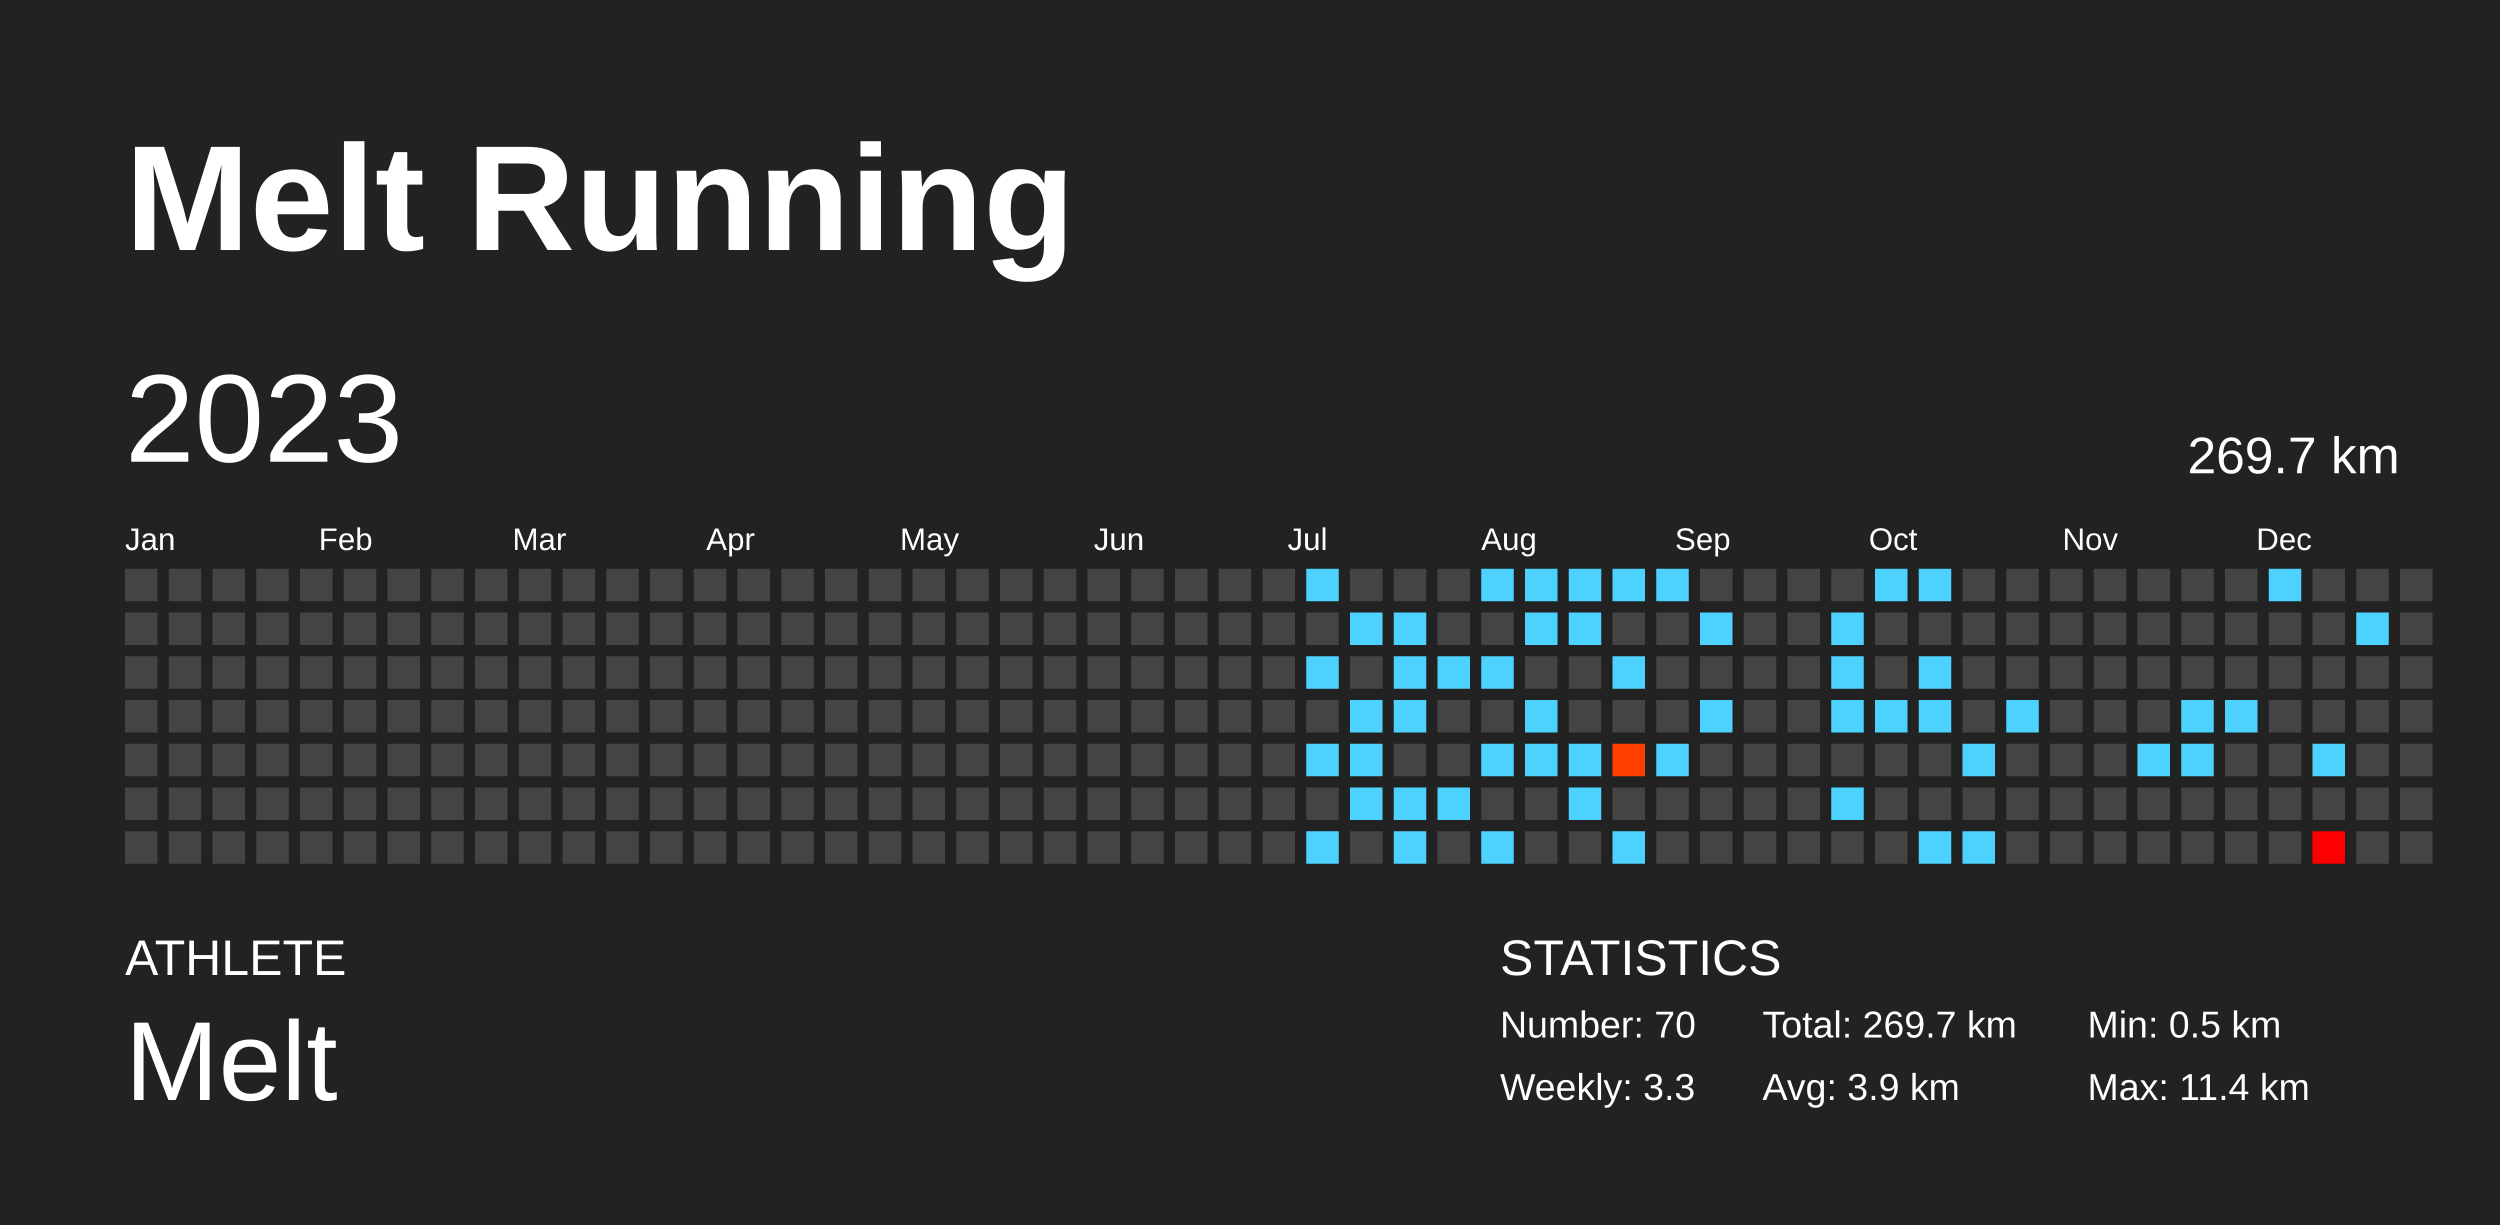
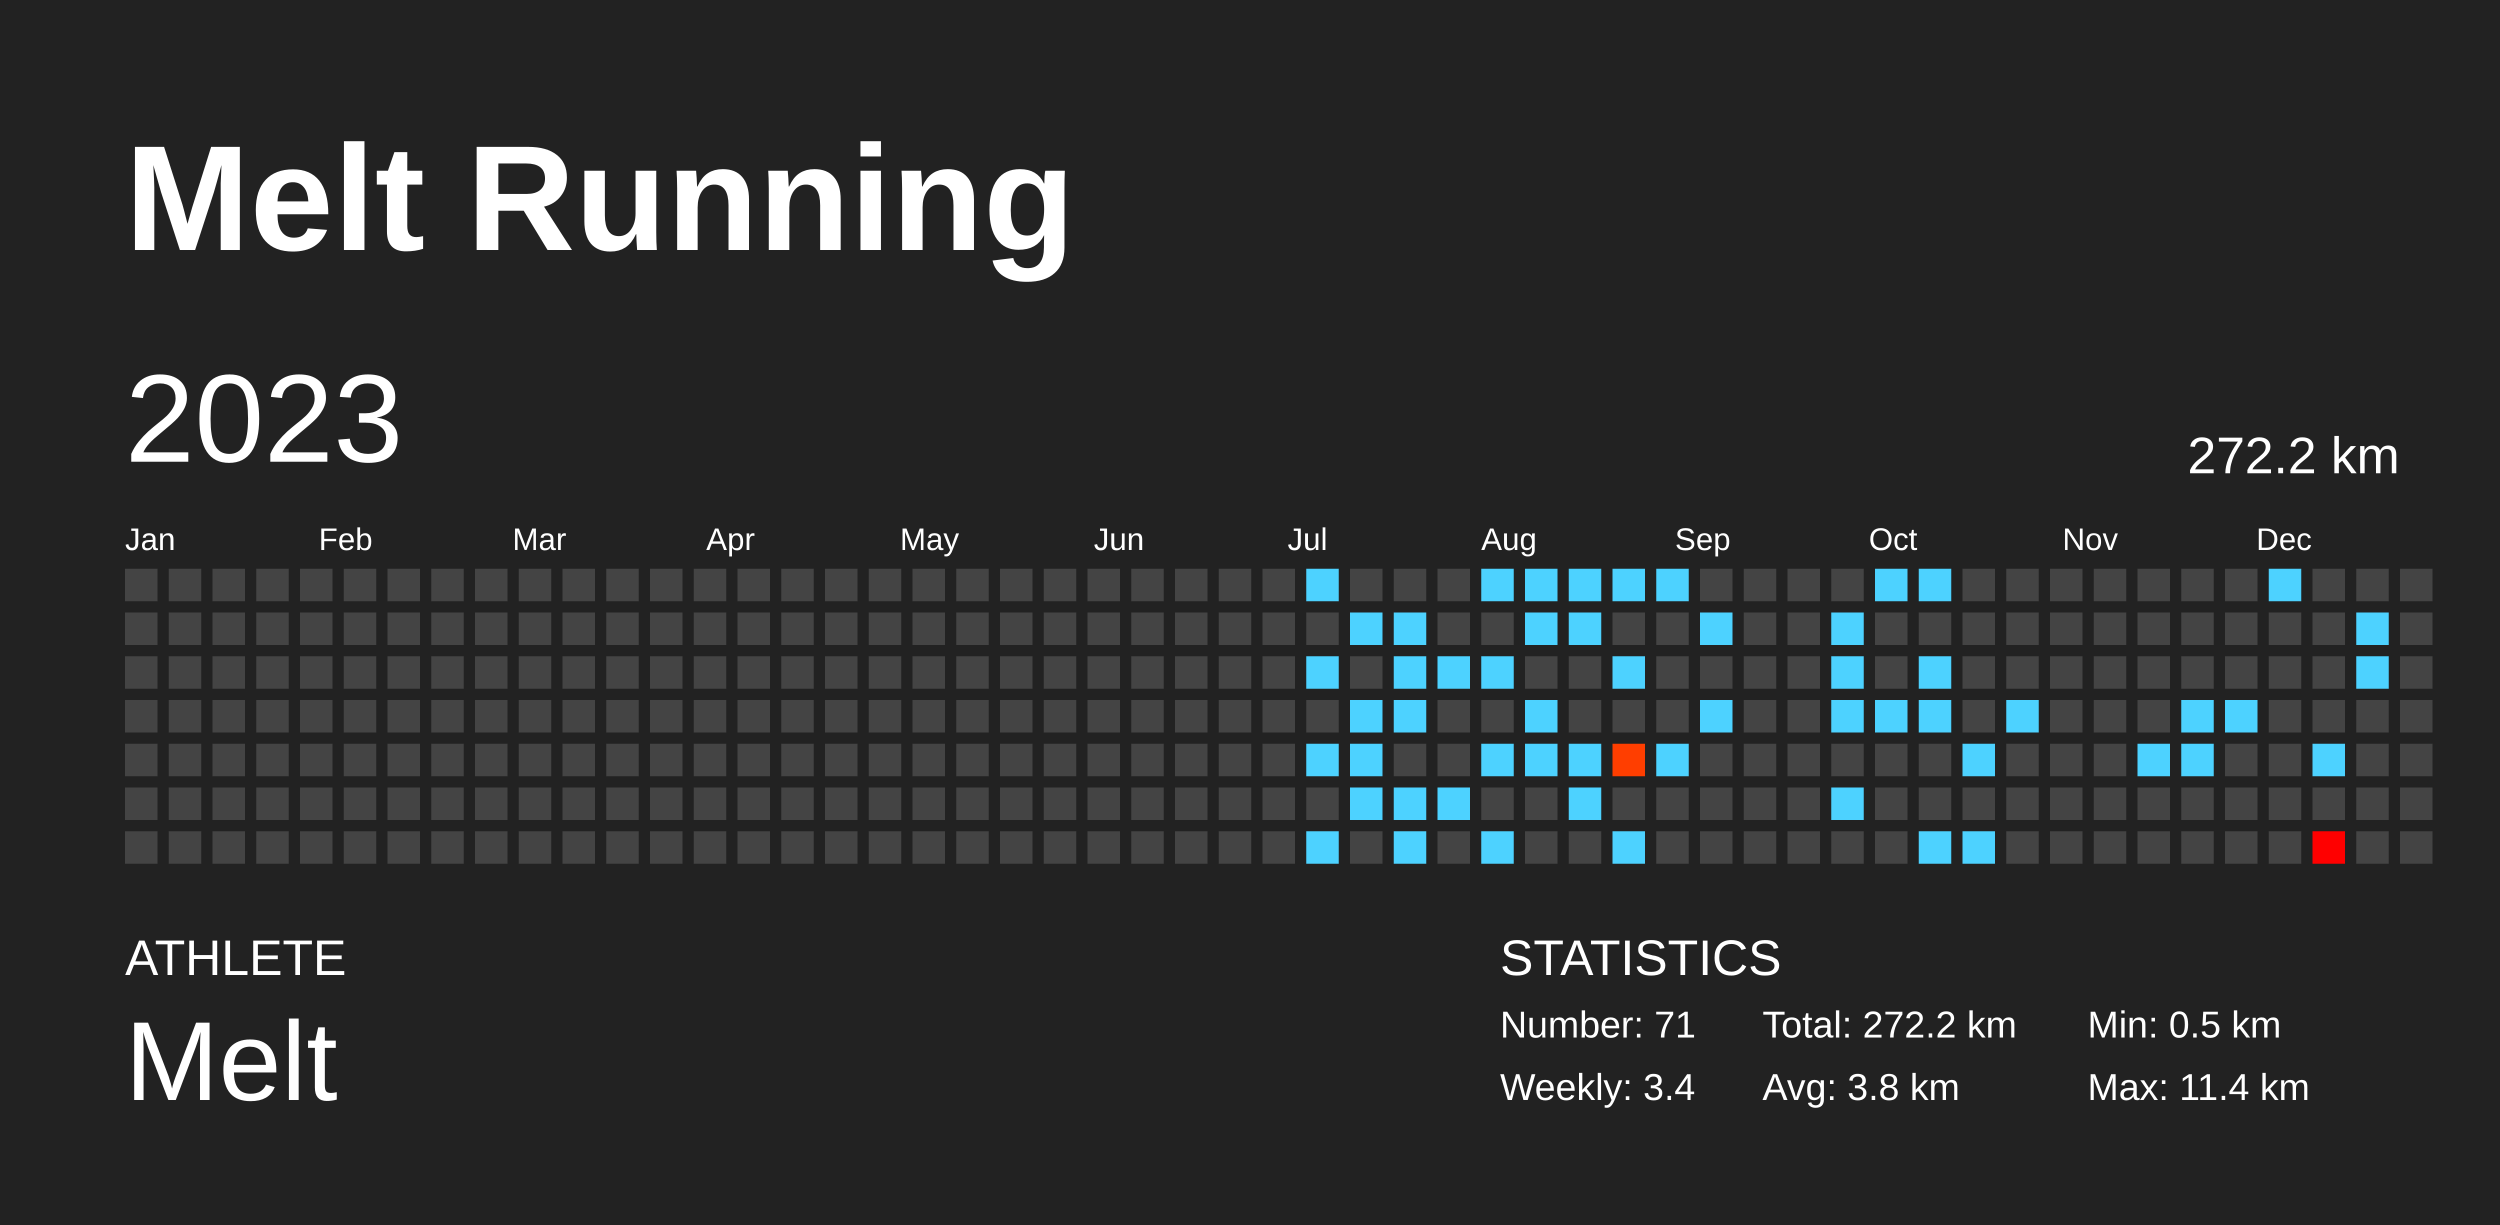
<svg xmlns="http://www.w3.org/2000/svg" baseProfile="full" height="98mm" version="1.1" viewBox="0,0,200,98" width="200mm">
  <defs />
  <rect fill="#222222" height="98" width="200" x="0" y="0" />
  <text fill="#FFFFFF" style="font-size:12px; font-family:Arial; font-weight:bold;" x="10" y="20">Melt Running</text>
  <text fill="#FFFFFF" style="font-size:4px; font-family:Arial" x="10" y="78">ATHLETE</text>
  <text fill="#FFFFFF" style="font-size:9px; font-family:Arial" x="10" y="88">Melt</text>
  <text fill="#FFFFFF" style="font-size:4px; font-family:Arial" x="120" y="78">STATISTICS</text>
-   <text fill="#FFFFFF" style="font-size:3px; font-family:Arial" x="120" y="83">Number: 70</text>
-   <text fill="#FFFFFF" style="font-size:3px; font-family:Arial" x="120" y="88">Weekly: 3.3</text>
-   <text fill="#FFFFFF" style="font-size:3px; font-family:Arial" x="141" y="83">Total: 269.7 km</text>
-   <text fill="#FFFFFF" style="font-size:3px; font-family:Arial" x="141" y="88">Avg: 3.9 km</text>
+   <text fill="#FFFFFF" style="font-size:3px; font-family:Arial" x="120" y="83">Number: 71</text>
+   <text fill="#FFFFFF" style="font-size:3px; font-family:Arial" x="120" y="88">Weekly: 3.4</text>
+   <text fill="#FFFFFF" style="font-size:3px; font-family:Arial" x="141" y="83">Total: 272.2 km</text>
+   <text fill="#FFFFFF" style="font-size:3px; font-family:Arial" x="141" y="88">Avg: 3.8 km</text>
  <text fill="#FFFFFF" style="font-size:3px; font-family:Arial" x="167" y="83">Min: 0.5 km</text>
  <text fill="#FFFFFF" style="font-size:3px; font-family:Arial" x="167" y="88">Max: 11.4 km</text>
  <text dominant-baseline="hanging" fill="#FFFFFF" style="font-size:10.0px; font-family:Arial;" x="10" y="30">2023</text>
-   <text dominant-baseline="hanging" fill="#FFFFFF" style="font-size:4.125px; font-family:Arial;" x="175" y="35">269.7 km</text>
+   <text dominant-baseline="hanging" fill="#FFFFFF" style="font-size:4.125px; font-family:Arial;" x="175" y="35">272.2 km</text>
  <text fill="#FFFFFF" style="font-size:2.5px; font-family:Arial" x="10.0" y="44">Jan</text>
  <text fill="#FFFFFF" style="font-size:2.5px; font-family:Arial" x="25.5" y="44">Feb</text>
  <text fill="#FFFFFF" style="font-size:2.5px; font-family:Arial" x="41.0" y="44">Mar</text>
  <text fill="#FFFFFF" style="font-size:2.5px; font-family:Arial" x="56.5" y="44">Apr</text>
  <text fill="#FFFFFF" style="font-size:2.5px; font-family:Arial" x="72.0" y="44">May</text>
  <text fill="#FFFFFF" style="font-size:2.5px; font-family:Arial" x="87.5" y="44">Jun</text>
  <text fill="#FFFFFF" style="font-size:2.5px; font-family:Arial" x="103.0" y="44">Jul</text>
  <text fill="#FFFFFF" style="font-size:2.5px; font-family:Arial" x="118.5" y="44">Aug</text>
  <text fill="#FFFFFF" style="font-size:2.5px; font-family:Arial" x="134.0" y="44">Sep</text>
  <text fill="#FFFFFF" style="font-size:2.5px; font-family:Arial" x="149.5" y="44">Oct</text>
  <text fill="#FFFFFF" style="font-size:2.5px; font-family:Arial" x="165.0" y="44">Nov</text>
  <text fill="#FFFFFF" style="font-size:2.5px; font-family:Arial" x="180.5" y="44">Dec</text>
  <rect fill="#444444" height="2.6" width="2.6" x="10.0" y="45.5" />
  <rect fill="#444444" height="2.6" width="2.6" x="10.0" y="49.0" />
  <rect fill="#444444" height="2.6" width="2.6" x="10.0" y="52.5" />
  <rect fill="#444444" height="2.6" width="2.6" x="10.0" y="56.0" />
  <rect fill="#444444" height="2.6" width="2.6" x="10.0" y="59.5" />
  <rect fill="#444444" height="2.6" width="2.6" x="10.0" y="63.0" />
  <rect fill="#444444" height="2.6" width="2.6" x="10.0" y="66.5" />
  <rect fill="#444444" height="2.6" width="2.6" x="13.5" y="45.5" />
  <rect fill="#444444" height="2.6" width="2.6" x="13.5" y="49.0" />
  <rect fill="#444444" height="2.6" width="2.6" x="13.5" y="52.5" />
  <rect fill="#444444" height="2.6" width="2.6" x="13.5" y="56.0" />
  <rect fill="#444444" height="2.6" width="2.6" x="13.5" y="59.5" />
  <rect fill="#444444" height="2.6" width="2.6" x="13.5" y="63.0" />
  <rect fill="#444444" height="2.6" width="2.6" x="13.5" y="66.5" />
  <rect fill="#444444" height="2.6" width="2.6" x="17.0" y="45.5" />
  <rect fill="#444444" height="2.6" width="2.6" x="17.0" y="49.0" />
  <rect fill="#444444" height="2.6" width="2.6" x="17.0" y="52.5" />
  <rect fill="#444444" height="2.6" width="2.6" x="17.0" y="56.0" />
  <rect fill="#444444" height="2.6" width="2.6" x="17.0" y="59.5" />
  <rect fill="#444444" height="2.6" width="2.6" x="17.0" y="63.0" />
  <rect fill="#444444" height="2.6" width="2.6" x="17.0" y="66.5" />
  <rect fill="#444444" height="2.6" width="2.6" x="20.5" y="45.5" />
  <rect fill="#444444" height="2.6" width="2.6" x="20.5" y="49.0" />
  <rect fill="#444444" height="2.6" width="2.6" x="20.5" y="52.5" />
  <rect fill="#444444" height="2.6" width="2.6" x="20.5" y="56.0" />
  <rect fill="#444444" height="2.6" width="2.6" x="20.5" y="59.5" />
  <rect fill="#444444" height="2.6" width="2.6" x="20.5" y="63.0" />
  <rect fill="#444444" height="2.6" width="2.6" x="20.5" y="66.5" />
  <rect fill="#444444" height="2.6" width="2.6" x="24.0" y="45.5" />
  <rect fill="#444444" height="2.6" width="2.6" x="24.0" y="49.0" />
  <rect fill="#444444" height="2.6" width="2.6" x="24.0" y="52.5" />
  <rect fill="#444444" height="2.6" width="2.6" x="24.0" y="56.0" />
  <rect fill="#444444" height="2.6" width="2.6" x="24.0" y="59.5" />
  <rect fill="#444444" height="2.6" width="2.6" x="24.0" y="63.0" />
  <rect fill="#444444" height="2.6" width="2.6" x="24.0" y="66.5" />
  <rect fill="#444444" height="2.6" width="2.6" x="27.5" y="45.5" />
  <rect fill="#444444" height="2.6" width="2.6" x="27.5" y="49.0" />
  <rect fill="#444444" height="2.6" width="2.6" x="27.5" y="52.5" />
  <rect fill="#444444" height="2.6" width="2.6" x="27.5" y="56.0" />
  <rect fill="#444444" height="2.6" width="2.6" x="27.5" y="59.5" />
  <rect fill="#444444" height="2.6" width="2.6" x="27.5" y="63.0" />
  <rect fill="#444444" height="2.6" width="2.6" x="27.5" y="66.5" />
  <rect fill="#444444" height="2.6" width="2.6" x="31.0" y="45.5" />
  <rect fill="#444444" height="2.6" width="2.6" x="31.0" y="49.0" />
  <rect fill="#444444" height="2.6" width="2.6" x="31.0" y="52.5" />
  <rect fill="#444444" height="2.6" width="2.6" x="31.0" y="56.0" />
  <rect fill="#444444" height="2.6" width="2.6" x="31.0" y="59.5" />
  <rect fill="#444444" height="2.6" width="2.6" x="31.0" y="63.0" />
  <rect fill="#444444" height="2.6" width="2.6" x="31.0" y="66.5" />
  <rect fill="#444444" height="2.6" width="2.6" x="34.5" y="45.5" />
  <rect fill="#444444" height="2.6" width="2.6" x="34.5" y="49.0" />
  <rect fill="#444444" height="2.6" width="2.6" x="34.5" y="52.5" />
  <rect fill="#444444" height="2.6" width="2.6" x="34.5" y="56.0" />
  <rect fill="#444444" height="2.6" width="2.6" x="34.5" y="59.5" />
  <rect fill="#444444" height="2.6" width="2.6" x="34.5" y="63.0" />
  <rect fill="#444444" height="2.6" width="2.6" x="34.5" y="66.5" />
  <rect fill="#444444" height="2.6" width="2.6" x="38.0" y="45.5" />
  <rect fill="#444444" height="2.6" width="2.6" x="38.0" y="49.0" />
  <rect fill="#444444" height="2.6" width="2.6" x="38.0" y="52.5" />
  <rect fill="#444444" height="2.6" width="2.6" x="38.0" y="56.0" />
  <rect fill="#444444" height="2.6" width="2.6" x="38.0" y="59.5" />
  <rect fill="#444444" height="2.6" width="2.6" x="38.0" y="63.0" />
  <rect fill="#444444" height="2.6" width="2.6" x="38.0" y="66.5" />
  <rect fill="#444444" height="2.6" width="2.6" x="41.5" y="45.5" />
  <rect fill="#444444" height="2.6" width="2.6" x="41.5" y="49.0" />
  <rect fill="#444444" height="2.6" width="2.6" x="41.5" y="52.5" />
  <rect fill="#444444" height="2.6" width="2.6" x="41.5" y="56.0" />
  <rect fill="#444444" height="2.6" width="2.6" x="41.5" y="59.5" />
  <rect fill="#444444" height="2.6" width="2.6" x="41.5" y="63.0" />
  <rect fill="#444444" height="2.6" width="2.6" x="41.5" y="66.5" />
  <rect fill="#444444" height="2.6" width="2.6" x="45.0" y="45.5" />
  <rect fill="#444444" height="2.6" width="2.6" x="45.0" y="49.0" />
  <rect fill="#444444" height="2.6" width="2.6" x="45.0" y="52.5" />
  <rect fill="#444444" height="2.6" width="2.6" x="45.0" y="56.0" />
  <rect fill="#444444" height="2.6" width="2.6" x="45.0" y="59.5" />
  <rect fill="#444444" height="2.6" width="2.6" x="45.0" y="63.0" />
  <rect fill="#444444" height="2.6" width="2.6" x="45.0" y="66.5" />
  <rect fill="#444444" height="2.6" width="2.6" x="48.5" y="45.5" />
  <rect fill="#444444" height="2.6" width="2.6" x="48.5" y="49.0" />
  <rect fill="#444444" height="2.6" width="2.6" x="48.5" y="52.5" />
  <rect fill="#444444" height="2.6" width="2.6" x="48.5" y="56.0" />
  <rect fill="#444444" height="2.6" width="2.6" x="48.5" y="59.5" />
  <rect fill="#444444" height="2.6" width="2.6" x="48.5" y="63.0" />
  <rect fill="#444444" height="2.6" width="2.6" x="48.5" y="66.5" />
  <rect fill="#444444" height="2.6" width="2.6" x="52.0" y="45.5" />
  <rect fill="#444444" height="2.6" width="2.6" x="52.0" y="49.0" />
  <rect fill="#444444" height="2.6" width="2.6" x="52.0" y="52.5" />
  <rect fill="#444444" height="2.6" width="2.6" x="52.0" y="56.0" />
  <rect fill="#444444" height="2.6" width="2.6" x="52.0" y="59.5" />
  <rect fill="#444444" height="2.6" width="2.6" x="52.0" y="63.0" />
  <rect fill="#444444" height="2.6" width="2.6" x="52.0" y="66.5" />
  <rect fill="#444444" height="2.6" width="2.6" x="55.5" y="45.5" />
  <rect fill="#444444" height="2.6" width="2.6" x="55.5" y="49.0" />
  <rect fill="#444444" height="2.6" width="2.6" x="55.5" y="52.5" />
  <rect fill="#444444" height="2.6" width="2.6" x="55.5" y="56.0" />
  <rect fill="#444444" height="2.6" width="2.6" x="55.5" y="59.5" />
  <rect fill="#444444" height="2.6" width="2.6" x="55.5" y="63.0" />
  <rect fill="#444444" height="2.6" width="2.6" x="55.5" y="66.5" />
  <rect fill="#444444" height="2.6" width="2.6" x="59.0" y="45.5" />
  <rect fill="#444444" height="2.6" width="2.6" x="59.0" y="49.0" />
  <rect fill="#444444" height="2.6" width="2.6" x="59.0" y="52.5" />
  <rect fill="#444444" height="2.6" width="2.6" x="59.0" y="56.0" />
  <rect fill="#444444" height="2.6" width="2.6" x="59.0" y="59.5" />
  <rect fill="#444444" height="2.6" width="2.6" x="59.0" y="63.0" />
  <rect fill="#444444" height="2.6" width="2.6" x="59.0" y="66.5" />
  <rect fill="#444444" height="2.6" width="2.6" x="62.5" y="45.5" />
  <rect fill="#444444" height="2.6" width="2.6" x="62.5" y="49.0" />
  <rect fill="#444444" height="2.6" width="2.6" x="62.5" y="52.5" />
  <rect fill="#444444" height="2.6" width="2.6" x="62.5" y="56.0" />
  <rect fill="#444444" height="2.6" width="2.6" x="62.5" y="59.5" />
  <rect fill="#444444" height="2.6" width="2.6" x="62.5" y="63.0" />
  <rect fill="#444444" height="2.6" width="2.6" x="62.5" y="66.5" />
  <rect fill="#444444" height="2.6" width="2.6" x="66.0" y="45.5" />
  <rect fill="#444444" height="2.6" width="2.6" x="66.0" y="49.0" />
  <rect fill="#444444" height="2.6" width="2.6" x="66.0" y="52.5" />
  <rect fill="#444444" height="2.6" width="2.6" x="66.0" y="56.0" />
  <rect fill="#444444" height="2.6" width="2.6" x="66.0" y="59.5" />
  <rect fill="#444444" height="2.6" width="2.6" x="66.0" y="63.0" />
  <rect fill="#444444" height="2.6" width="2.6" x="66.0" y="66.5" />
  <rect fill="#444444" height="2.6" width="2.6" x="69.5" y="45.5" />
  <rect fill="#444444" height="2.6" width="2.6" x="69.5" y="49.0" />
  <rect fill="#444444" height="2.6" width="2.6" x="69.5" y="52.5" />
  <rect fill="#444444" height="2.6" width="2.6" x="69.5" y="56.0" />
  <rect fill="#444444" height="2.6" width="2.6" x="69.5" y="59.5" />
  <rect fill="#444444" height="2.6" width="2.6" x="69.5" y="63.0" />
  <rect fill="#444444" height="2.6" width="2.6" x="69.5" y="66.5" />
  <rect fill="#444444" height="2.6" width="2.6" x="73.0" y="45.5" />
  <rect fill="#444444" height="2.6" width="2.6" x="73.0" y="49.0" />
  <rect fill="#444444" height="2.6" width="2.6" x="73.0" y="52.5" />
  <rect fill="#444444" height="2.6" width="2.6" x="73.0" y="56.0" />
  <rect fill="#444444" height="2.6" width="2.6" x="73.0" y="59.5" />
  <rect fill="#444444" height="2.6" width="2.6" x="73.0" y="63.0" />
  <rect fill="#444444" height="2.6" width="2.6" x="73.0" y="66.5" />
  <rect fill="#444444" height="2.6" width="2.6" x="76.5" y="45.5" />
  <rect fill="#444444" height="2.6" width="2.6" x="76.5" y="49.0" />
  <rect fill="#444444" height="2.6" width="2.6" x="76.5" y="52.5" />
  <rect fill="#444444" height="2.6" width="2.6" x="76.5" y="56.0" />
  <rect fill="#444444" height="2.6" width="2.6" x="76.5" y="59.5" />
  <rect fill="#444444" height="2.6" width="2.6" x="76.5" y="63.0" />
  <rect fill="#444444" height="2.6" width="2.6" x="76.5" y="66.5" />
  <rect fill="#444444" height="2.6" width="2.6" x="80.0" y="45.5" />
  <rect fill="#444444" height="2.6" width="2.6" x="80.0" y="49.0" />
  <rect fill="#444444" height="2.6" width="2.6" x="80.0" y="52.5" />
  <rect fill="#444444" height="2.6" width="2.6" x="80.0" y="56.0" />
  <rect fill="#444444" height="2.6" width="2.6" x="80.0" y="59.5" />
  <rect fill="#444444" height="2.6" width="2.6" x="80.0" y="63.0" />
  <rect fill="#444444" height="2.6" width="2.6" x="80.0" y="66.5" />
  <rect fill="#444444" height="2.6" width="2.6" x="83.5" y="45.5" />
  <rect fill="#444444" height="2.6" width="2.6" x="83.5" y="49.0" />
  <rect fill="#444444" height="2.6" width="2.6" x="83.5" y="52.5" />
  <rect fill="#444444" height="2.6" width="2.6" x="83.5" y="56.0" />
  <rect fill="#444444" height="2.6" width="2.6" x="83.5" y="59.5" />
  <rect fill="#444444" height="2.6" width="2.6" x="83.5" y="63.0" />
  <rect fill="#444444" height="2.6" width="2.6" x="83.5" y="66.5" />
  <rect fill="#444444" height="2.6" width="2.6" x="87.0" y="45.5" />
  <rect fill="#444444" height="2.6" width="2.6" x="87.0" y="49.0" />
  <rect fill="#444444" height="2.6" width="2.6" x="87.0" y="52.5" />
  <rect fill="#444444" height="2.6" width="2.6" x="87.0" y="56.0" />
  <rect fill="#444444" height="2.6" width="2.6" x="87.0" y="59.5" />
  <rect fill="#444444" height="2.6" width="2.6" x="87.0" y="63.0" />
  <rect fill="#444444" height="2.6" width="2.6" x="87.0" y="66.5" />
  <rect fill="#444444" height="2.6" width="2.6" x="90.5" y="45.5" />
  <rect fill="#444444" height="2.6" width="2.6" x="90.5" y="49.0" />
  <rect fill="#444444" height="2.6" width="2.6" x="90.5" y="52.5" />
  <rect fill="#444444" height="2.6" width="2.6" x="90.5" y="56.0" />
  <rect fill="#444444" height="2.6" width="2.6" x="90.5" y="59.5" />
  <rect fill="#444444" height="2.6" width="2.6" x="90.5" y="63.0" />
  <rect fill="#444444" height="2.6" width="2.6" x="90.5" y="66.5" />
  <rect fill="#444444" height="2.6" width="2.6" x="94.0" y="45.5" />
  <rect fill="#444444" height="2.6" width="2.6" x="94.0" y="49.0" />
  <rect fill="#444444" height="2.6" width="2.6" x="94.0" y="52.5" />
  <rect fill="#444444" height="2.6" width="2.6" x="94.0" y="56.0" />
  <rect fill="#444444" height="2.6" width="2.6" x="94.0" y="59.5" />
  <rect fill="#444444" height="2.6" width="2.6" x="94.0" y="63.0" />
  <rect fill="#444444" height="2.6" width="2.6" x="94.0" y="66.5" />
  <rect fill="#444444" height="2.6" width="2.6" x="97.5" y="45.5" />
  <rect fill="#444444" height="2.6" width="2.6" x="97.5" y="49.0" />
  <rect fill="#444444" height="2.6" width="2.6" x="97.5" y="52.5" />
  <rect fill="#444444" height="2.6" width="2.6" x="97.5" y="56.0" />
  <rect fill="#444444" height="2.6" width="2.6" x="97.5" y="59.5" />
  <rect fill="#444444" height="2.6" width="2.6" x="97.5" y="63.0" />
  <rect fill="#444444" height="2.6" width="2.6" x="97.5" y="66.5" />
  <rect fill="#444444" height="2.6" width="2.6" x="101.0" y="45.5" />
  <rect fill="#444444" height="2.6" width="2.6" x="101.0" y="49.0" />
  <rect fill="#444444" height="2.6" width="2.6" x="101.0" y="52.5" />
  <rect fill="#444444" height="2.6" width="2.6" x="101.0" y="56.0" />
  <rect fill="#444444" height="2.6" width="2.6" x="101.0" y="59.5" />
  <rect fill="#444444" height="2.6" width="2.6" x="101.0" y="63.0" />
  <rect fill="#444444" height="2.6" width="2.6" x="101.0" y="66.5" />
  <rect fill="#4dd2ff" height="2.6" width="2.6" x="104.5" y="45.5" />
  <rect fill="#444444" height="2.6" width="2.6" x="104.5" y="49.0" />
  <rect fill="#4dd2ff" height="2.6" width="2.6" x="104.5" y="52.5" />
  <rect fill="#444444" height="2.6" width="2.6" x="104.5" y="56.0" />
  <rect fill="#4dd2ff" height="2.6" width="2.6" x="104.5" y="59.5" />
  <rect fill="#444444" height="2.6" width="2.6" x="104.5" y="63.0" />
  <rect fill="#4dd2ff" height="2.6" width="2.6" x="104.5" y="66.5" />
  <rect fill="#444444" height="2.6" width="2.6" x="108.0" y="45.5" />
  <rect fill="#4dd2ff" height="2.6" width="2.6" x="108.0" y="49.0" />
  <rect fill="#444444" height="2.6" width="2.6" x="108.0" y="52.5" />
  <rect fill="#4dd2ff" height="2.6" width="2.6" x="108.0" y="56.0" />
  <rect fill="#4dd2ff" height="2.6" width="2.6" x="108.0" y="59.5" />
  <rect fill="#4dd2ff" height="2.6" width="2.6" x="108.0" y="63.0" />
  <rect fill="#444444" height="2.6" width="2.6" x="108.0" y="66.5" />
  <rect fill="#444444" height="2.6" width="2.6" x="111.5" y="45.5" />
  <rect fill="#4dd2ff" height="2.6" width="2.6" x="111.5" y="49.0" />
  <rect fill="#4dd2ff" height="2.6" width="2.6" x="111.5" y="52.5" />
  <rect fill="#4dd2ff" height="2.6" width="2.6" x="111.5" y="56.0" />
  <rect fill="#444444" height="2.6" width="2.6" x="111.5" y="59.5" />
  <rect fill="#4dd2ff" height="2.6" width="2.6" x="111.5" y="63.0" />
  <rect fill="#4dd2ff" height="2.6" width="2.6" x="111.5" y="66.5" />
  <rect fill="#444444" height="2.6" width="2.6" x="115.0" y="45.5" />
  <rect fill="#444444" height="2.6" width="2.6" x="115.0" y="49.0" />
  <rect fill="#4dd2ff" height="2.6" width="2.6" x="115.0" y="52.5" />
  <rect fill="#444444" height="2.6" width="2.6" x="115.0" y="56.0" />
  <rect fill="#444444" height="2.6" width="2.6" x="115.0" y="59.5" />
  <rect fill="#4dd2ff" height="2.6" width="2.6" x="115.0" y="63.0" />
  <rect fill="#444444" height="2.6" width="2.6" x="115.0" y="66.5" />
  <rect fill="#4dd2ff" height="2.6" width="2.6" x="118.5" y="45.5" />
  <rect fill="#444444" height="2.6" width="2.6" x="118.5" y="49.0" />
  <rect fill="#4dd2ff" height="2.6" width="2.6" x="118.5" y="52.5" />
  <rect fill="#444444" height="2.6" width="2.6" x="118.5" y="56.0" />
  <rect fill="#4dd2ff" height="2.6" width="2.6" x="118.5" y="59.5" />
  <rect fill="#444444" height="2.6" width="2.6" x="118.5" y="63.0" />
  <rect fill="#4dd2ff" height="2.6" width="2.6" x="118.5" y="66.5" />
  <rect fill="#4dd2ff" height="2.6" width="2.6" x="122.0" y="45.5" />
  <rect fill="#4dd2ff" height="2.6" width="2.6" x="122.0" y="49.0" />
  <rect fill="#444444" height="2.6" width="2.6" x="122.0" y="52.5" />
  <rect fill="#4dd2ff" height="2.6" width="2.6" x="122.0" y="56.0" />
  <rect fill="#4dd2ff" height="2.6" width="2.6" x="122.0" y="59.5" />
  <rect fill="#444444" height="2.6" width="2.6" x="122.0" y="63.0" />
  <rect fill="#444444" height="2.6" width="2.6" x="122.0" y="66.5" />
  <rect fill="#4dd2ff" height="2.6" width="2.6" x="125.5" y="45.5" />
  <rect fill="#4dd2ff" height="2.6" width="2.6" x="125.5" y="49.0" />
  <rect fill="#444444" height="2.6" width="2.6" x="125.5" y="52.5" />
  <rect fill="#444444" height="2.6" width="2.6" x="125.5" y="56.0" />
  <rect fill="#4dd2ff" height="2.6" width="2.6" x="125.5" y="59.5" />
  <rect fill="#4dd2ff" height="2.6" width="2.6" x="125.5" y="63.0" />
  <rect fill="#444444" height="2.6" width="2.6" x="125.5" y="66.5" />
  <rect fill="#4dd2ff" height="2.6" width="2.6" x="129.0" y="45.5" />
  <rect fill="#444444" height="2.6" width="2.6" x="129.0" y="49.0" />
  <rect fill="#4dd2ff" height="2.6" width="2.6" x="129.0" y="52.5" />
  <rect fill="#444444" height="2.6" width="2.6" x="129.0" y="56.0" />
  <rect fill="#ff3e00" height="2.6" width="2.6" x="129.0" y="59.5" />
  <rect fill="#444444" height="2.6" width="2.6" x="129.0" y="63.0" />
  <rect fill="#4dd2ff" height="2.6" width="2.6" x="129.0" y="66.5" />
  <rect fill="#4dd2ff" height="2.6" width="2.6" x="132.5" y="45.5" />
  <rect fill="#444444" height="2.6" width="2.6" x="132.5" y="49.0" />
  <rect fill="#444444" height="2.6" width="2.6" x="132.5" y="52.5" />
  <rect fill="#444444" height="2.6" width="2.6" x="132.5" y="56.0" />
  <rect fill="#4dd2ff" height="2.6" width="2.6" x="132.5" y="59.5" />
  <rect fill="#444444" height="2.6" width="2.6" x="132.5" y="63.0" />
  <rect fill="#444444" height="2.6" width="2.6" x="132.5" y="66.5" />
  <rect fill="#444444" height="2.6" width="2.6" x="136.0" y="45.5" />
  <rect fill="#4dd2ff" height="2.6" width="2.6" x="136.0" y="49.0" />
  <rect fill="#444444" height="2.6" width="2.6" x="136.0" y="52.5" />
  <rect fill="#4dd2ff" height="2.6" width="2.6" x="136.0" y="56.0" />
  <rect fill="#444444" height="2.6" width="2.6" x="136.0" y="59.5" />
  <rect fill="#444444" height="2.6" width="2.6" x="136.0" y="63.0" />
  <rect fill="#444444" height="2.6" width="2.6" x="136.0" y="66.5" />
  <rect fill="#444444" height="2.6" width="2.6" x="139.5" y="45.5" />
  <rect fill="#444444" height="2.6" width="2.6" x="139.5" y="49.0" />
  <rect fill="#444444" height="2.6" width="2.6" x="139.5" y="52.5" />
  <rect fill="#444444" height="2.6" width="2.6" x="139.5" y="56.0" />
  <rect fill="#444444" height="2.6" width="2.6" x="139.5" y="59.5" />
  <rect fill="#444444" height="2.6" width="2.6" x="139.5" y="63.0" />
  <rect fill="#444444" height="2.6" width="2.6" x="139.5" y="66.5" />
  <rect fill="#444444" height="2.6" width="2.6" x="143.0" y="45.5" />
  <rect fill="#444444" height="2.6" width="2.6" x="143.0" y="49.0" />
  <rect fill="#444444" height="2.6" width="2.6" x="143.0" y="52.5" />
  <rect fill="#444444" height="2.6" width="2.6" x="143.0" y="56.0" />
  <rect fill="#444444" height="2.6" width="2.6" x="143.0" y="59.5" />
  <rect fill="#444444" height="2.6" width="2.6" x="143.0" y="63.0" />
  <rect fill="#444444" height="2.6" width="2.6" x="143.0" y="66.5" />
  <rect fill="#444444" height="2.6" width="2.6" x="146.5" y="45.5" />
  <rect fill="#4dd2ff" height="2.6" width="2.6" x="146.5" y="49.0" />
  <rect fill="#4dd2ff" height="2.6" width="2.6" x="146.5" y="52.5" />
  <rect fill="#4dd2ff" height="2.6" width="2.6" x="146.5" y="56.0" />
  <rect fill="#444444" height="2.6" width="2.6" x="146.5" y="59.5" />
  <rect fill="#4dd2ff" height="2.6" width="2.6" x="146.5" y="63.0" />
  <rect fill="#444444" height="2.6" width="2.6" x="146.5" y="66.5" />
  <rect fill="#4dd2ff" height="2.6" width="2.6" x="150.0" y="45.5" />
  <rect fill="#444444" height="2.6" width="2.6" x="150.0" y="49.0" />
  <rect fill="#444444" height="2.6" width="2.6" x="150.0" y="52.5" />
  <rect fill="#4dd2ff" height="2.6" width="2.6" x="150.0" y="56.0" />
  <rect fill="#444444" height="2.6" width="2.6" x="150.0" y="59.5" />
  <rect fill="#444444" height="2.6" width="2.6" x="150.0" y="63.0" />
  <rect fill="#444444" height="2.6" width="2.6" x="150.0" y="66.5" />
  <rect fill="#4dd2ff" height="2.6" width="2.6" x="153.5" y="45.5" />
  <rect fill="#444444" height="2.6" width="2.6" x="153.5" y="49.0" />
  <rect fill="#4dd2ff" height="2.6" width="2.6" x="153.5" y="52.5" />
  <rect fill="#4dd2ff" height="2.6" width="2.6" x="153.5" y="56.0" />
  <rect fill="#444444" height="2.6" width="2.6" x="153.5" y="59.5" />
  <rect fill="#444444" height="2.6" width="2.6" x="153.5" y="63.0" />
  <rect fill="#4dd2ff" height="2.6" width="2.6" x="153.5" y="66.5" />
  <rect fill="#444444" height="2.6" width="2.6" x="157.0" y="45.5" />
  <rect fill="#444444" height="2.6" width="2.6" x="157.0" y="49.0" />
  <rect fill="#444444" height="2.6" width="2.6" x="157.0" y="52.5" />
  <rect fill="#444444" height="2.6" width="2.6" x="157.0" y="56.0" />
  <rect fill="#4dd2ff" height="2.6" width="2.6" x="157.0" y="59.5" />
  <rect fill="#444444" height="2.6" width="2.6" x="157.0" y="63.0" />
  <rect fill="#4dd2ff" height="2.6" width="2.6" x="157.0" y="66.5" />
  <rect fill="#444444" height="2.6" width="2.6" x="160.5" y="45.5" />
  <rect fill="#444444" height="2.6" width="2.6" x="160.5" y="49.0" />
  <rect fill="#444444" height="2.6" width="2.6" x="160.5" y="52.5" />
  <rect fill="#4dd2ff" height="2.6" width="2.6" x="160.5" y="56.0" />
  <rect fill="#444444" height="2.6" width="2.6" x="160.5" y="59.5" />
  <rect fill="#444444" height="2.6" width="2.6" x="160.5" y="63.0" />
  <rect fill="#444444" height="2.6" width="2.6" x="160.5" y="66.5" />
  <rect fill="#444444" height="2.6" width="2.6" x="164.0" y="45.5" />
  <rect fill="#444444" height="2.6" width="2.6" x="164.0" y="49.0" />
  <rect fill="#444444" height="2.6" width="2.6" x="164.0" y="52.5" />
  <rect fill="#444444" height="2.6" width="2.6" x="164.0" y="56.0" />
  <rect fill="#444444" height="2.6" width="2.6" x="164.0" y="59.5" />
  <rect fill="#444444" height="2.6" width="2.6" x="164.0" y="63.0" />
  <rect fill="#444444" height="2.6" width="2.6" x="164.0" y="66.5" />
  <rect fill="#444444" height="2.6" width="2.6" x="167.5" y="45.5" />
  <rect fill="#444444" height="2.6" width="2.6" x="167.5" y="49.0" />
  <rect fill="#444444" height="2.6" width="2.6" x="167.5" y="52.5" />
  <rect fill="#444444" height="2.6" width="2.6" x="167.5" y="56.0" />
  <rect fill="#444444" height="2.6" width="2.6" x="167.5" y="59.5" />
  <rect fill="#444444" height="2.6" width="2.6" x="167.5" y="63.0" />
  <rect fill="#444444" height="2.6" width="2.6" x="167.5" y="66.5" />
  <rect fill="#444444" height="2.6" width="2.6" x="171.0" y="45.5" />
  <rect fill="#444444" height="2.6" width="2.6" x="171.0" y="49.0" />
  <rect fill="#444444" height="2.6" width="2.6" x="171.0" y="52.5" />
  <rect fill="#444444" height="2.6" width="2.6" x="171.0" y="56.0" />
  <rect fill="#4dd2ff" height="2.6" width="2.6" x="171.0" y="59.5" />
  <rect fill="#444444" height="2.6" width="2.6" x="171.0" y="63.0" />
  <rect fill="#444444" height="2.6" width="2.6" x="171.0" y="66.5" />
  <rect fill="#444444" height="2.6" width="2.6" x="174.5" y="45.5" />
  <rect fill="#444444" height="2.6" width="2.6" x="174.5" y="49.0" />
  <rect fill="#444444" height="2.6" width="2.6" x="174.5" y="52.5" />
  <rect fill="#4dd2ff" height="2.6" width="2.6" x="174.5" y="56.0" />
  <rect fill="#4dd2ff" height="2.6" width="2.6" x="174.5" y="59.5" />
  <rect fill="#444444" height="2.6" width="2.6" x="174.5" y="63.0" />
  <rect fill="#444444" height="2.6" width="2.6" x="174.5" y="66.5" />
  <rect fill="#444444" height="2.6" width="2.6" x="178.0" y="45.5" />
  <rect fill="#444444" height="2.6" width="2.6" x="178.0" y="49.0" />
  <rect fill="#444444" height="2.6" width="2.6" x="178.0" y="52.5" />
  <rect fill="#4dd2ff" height="2.6" width="2.6" x="178.0" y="56.0" />
  <rect fill="#444444" height="2.6" width="2.6" x="178.0" y="59.5" />
  <rect fill="#444444" height="2.6" width="2.6" x="178.0" y="63.0" />
  <rect fill="#444444" height="2.6" width="2.6" x="178.0" y="66.5" />
  <rect fill="#4dd2ff" height="2.6" width="2.6" x="181.5" y="45.5" />
  <rect fill="#444444" height="2.6" width="2.6" x="181.5" y="49.0" />
  <rect fill="#444444" height="2.6" width="2.6" x="181.5" y="52.5" />
  <rect fill="#444444" height="2.6" width="2.6" x="181.5" y="56.0" />
  <rect fill="#444444" height="2.6" width="2.6" x="181.5" y="59.5" />
  <rect fill="#444444" height="2.6" width="2.6" x="181.5" y="63.0" />
  <rect fill="#444444" height="2.6" width="2.6" x="181.5" y="66.5" />
  <rect fill="#444444" height="2.6" width="2.6" x="185.0" y="45.5" />
  <rect fill="#444444" height="2.6" width="2.6" x="185.0" y="49.0" />
  <rect fill="#444444" height="2.6" width="2.6" x="185.0" y="52.5" />
  <rect fill="#444444" height="2.6" width="2.6" x="185.0" y="56.0" />
  <rect fill="#4dd2ff" height="2.6" width="2.6" x="185.0" y="59.5" />
  <rect fill="#444444" height="2.6" width="2.6" x="185.0" y="63.0" />
  <rect fill="#ff0000" height="2.6" width="2.6" x="185.0" y="66.5" />
  <rect fill="#444444" height="2.6" width="2.6" x="188.5" y="45.5" />
  <rect fill="#4dd2ff" height="2.6" width="2.6" x="188.5" y="49.0" />
-   <rect fill="#444444" height="2.6" width="2.6" x="188.5" y="52.5" />
+   <rect fill="#4dd2ff" height="2.6" width="2.6" x="188.5" y="52.5" />
  <rect fill="#444444" height="2.6" width="2.6" x="188.5" y="56.0" />
  <rect fill="#444444" height="2.6" width="2.6" x="188.5" y="59.5" />
  <rect fill="#444444" height="2.6" width="2.6" x="188.5" y="63.0" />
  <rect fill="#444444" height="2.6" width="2.6" x="188.5" y="66.5" />
  <rect fill="#444444" height="2.6" width="2.6" x="192.0" y="45.5" />
  <rect fill="#444444" height="2.6" width="2.6" x="192.0" y="49.0" />
  <rect fill="#444444" height="2.6" width="2.6" x="192.0" y="52.5" />
  <rect fill="#444444" height="2.6" width="2.6" x="192.0" y="56.0" />
  <rect fill="#444444" height="2.6" width="2.6" x="192.0" y="59.5" />
  <rect fill="#444444" height="2.6" width="2.6" x="192.0" y="63.0" />
  <rect fill="#444444" height="2.6" width="2.6" x="192.0" y="66.5" />
</svg>
